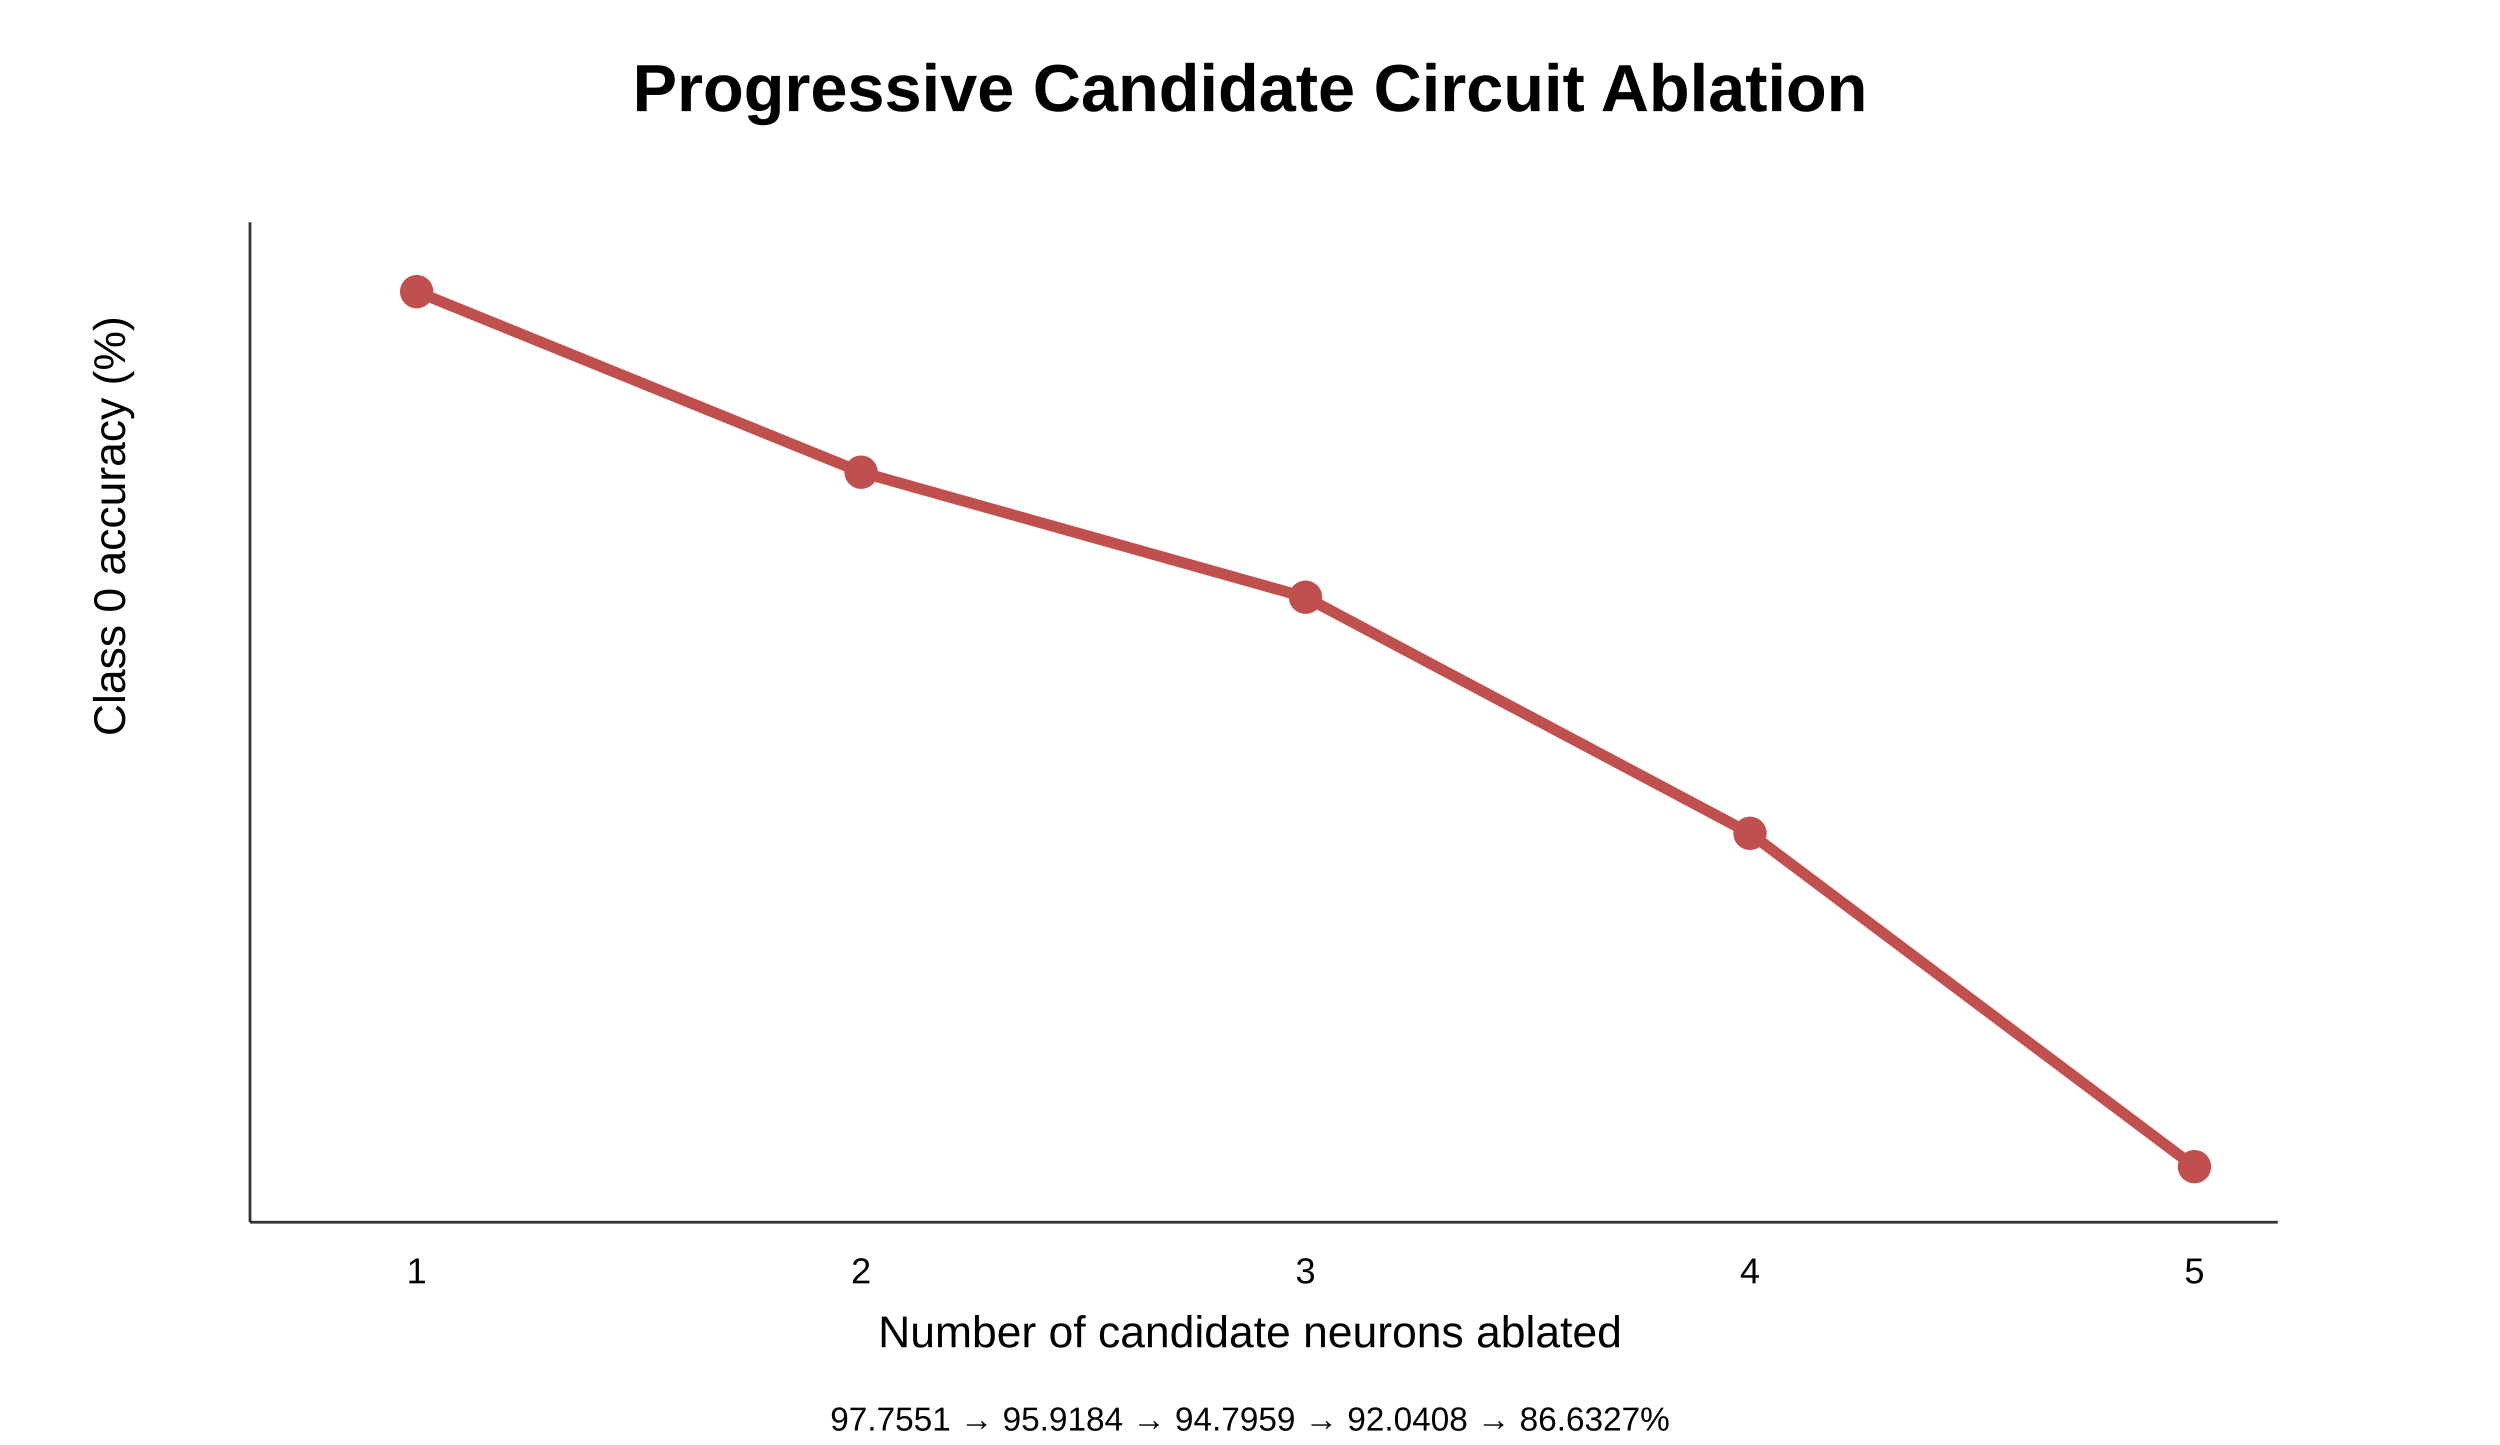
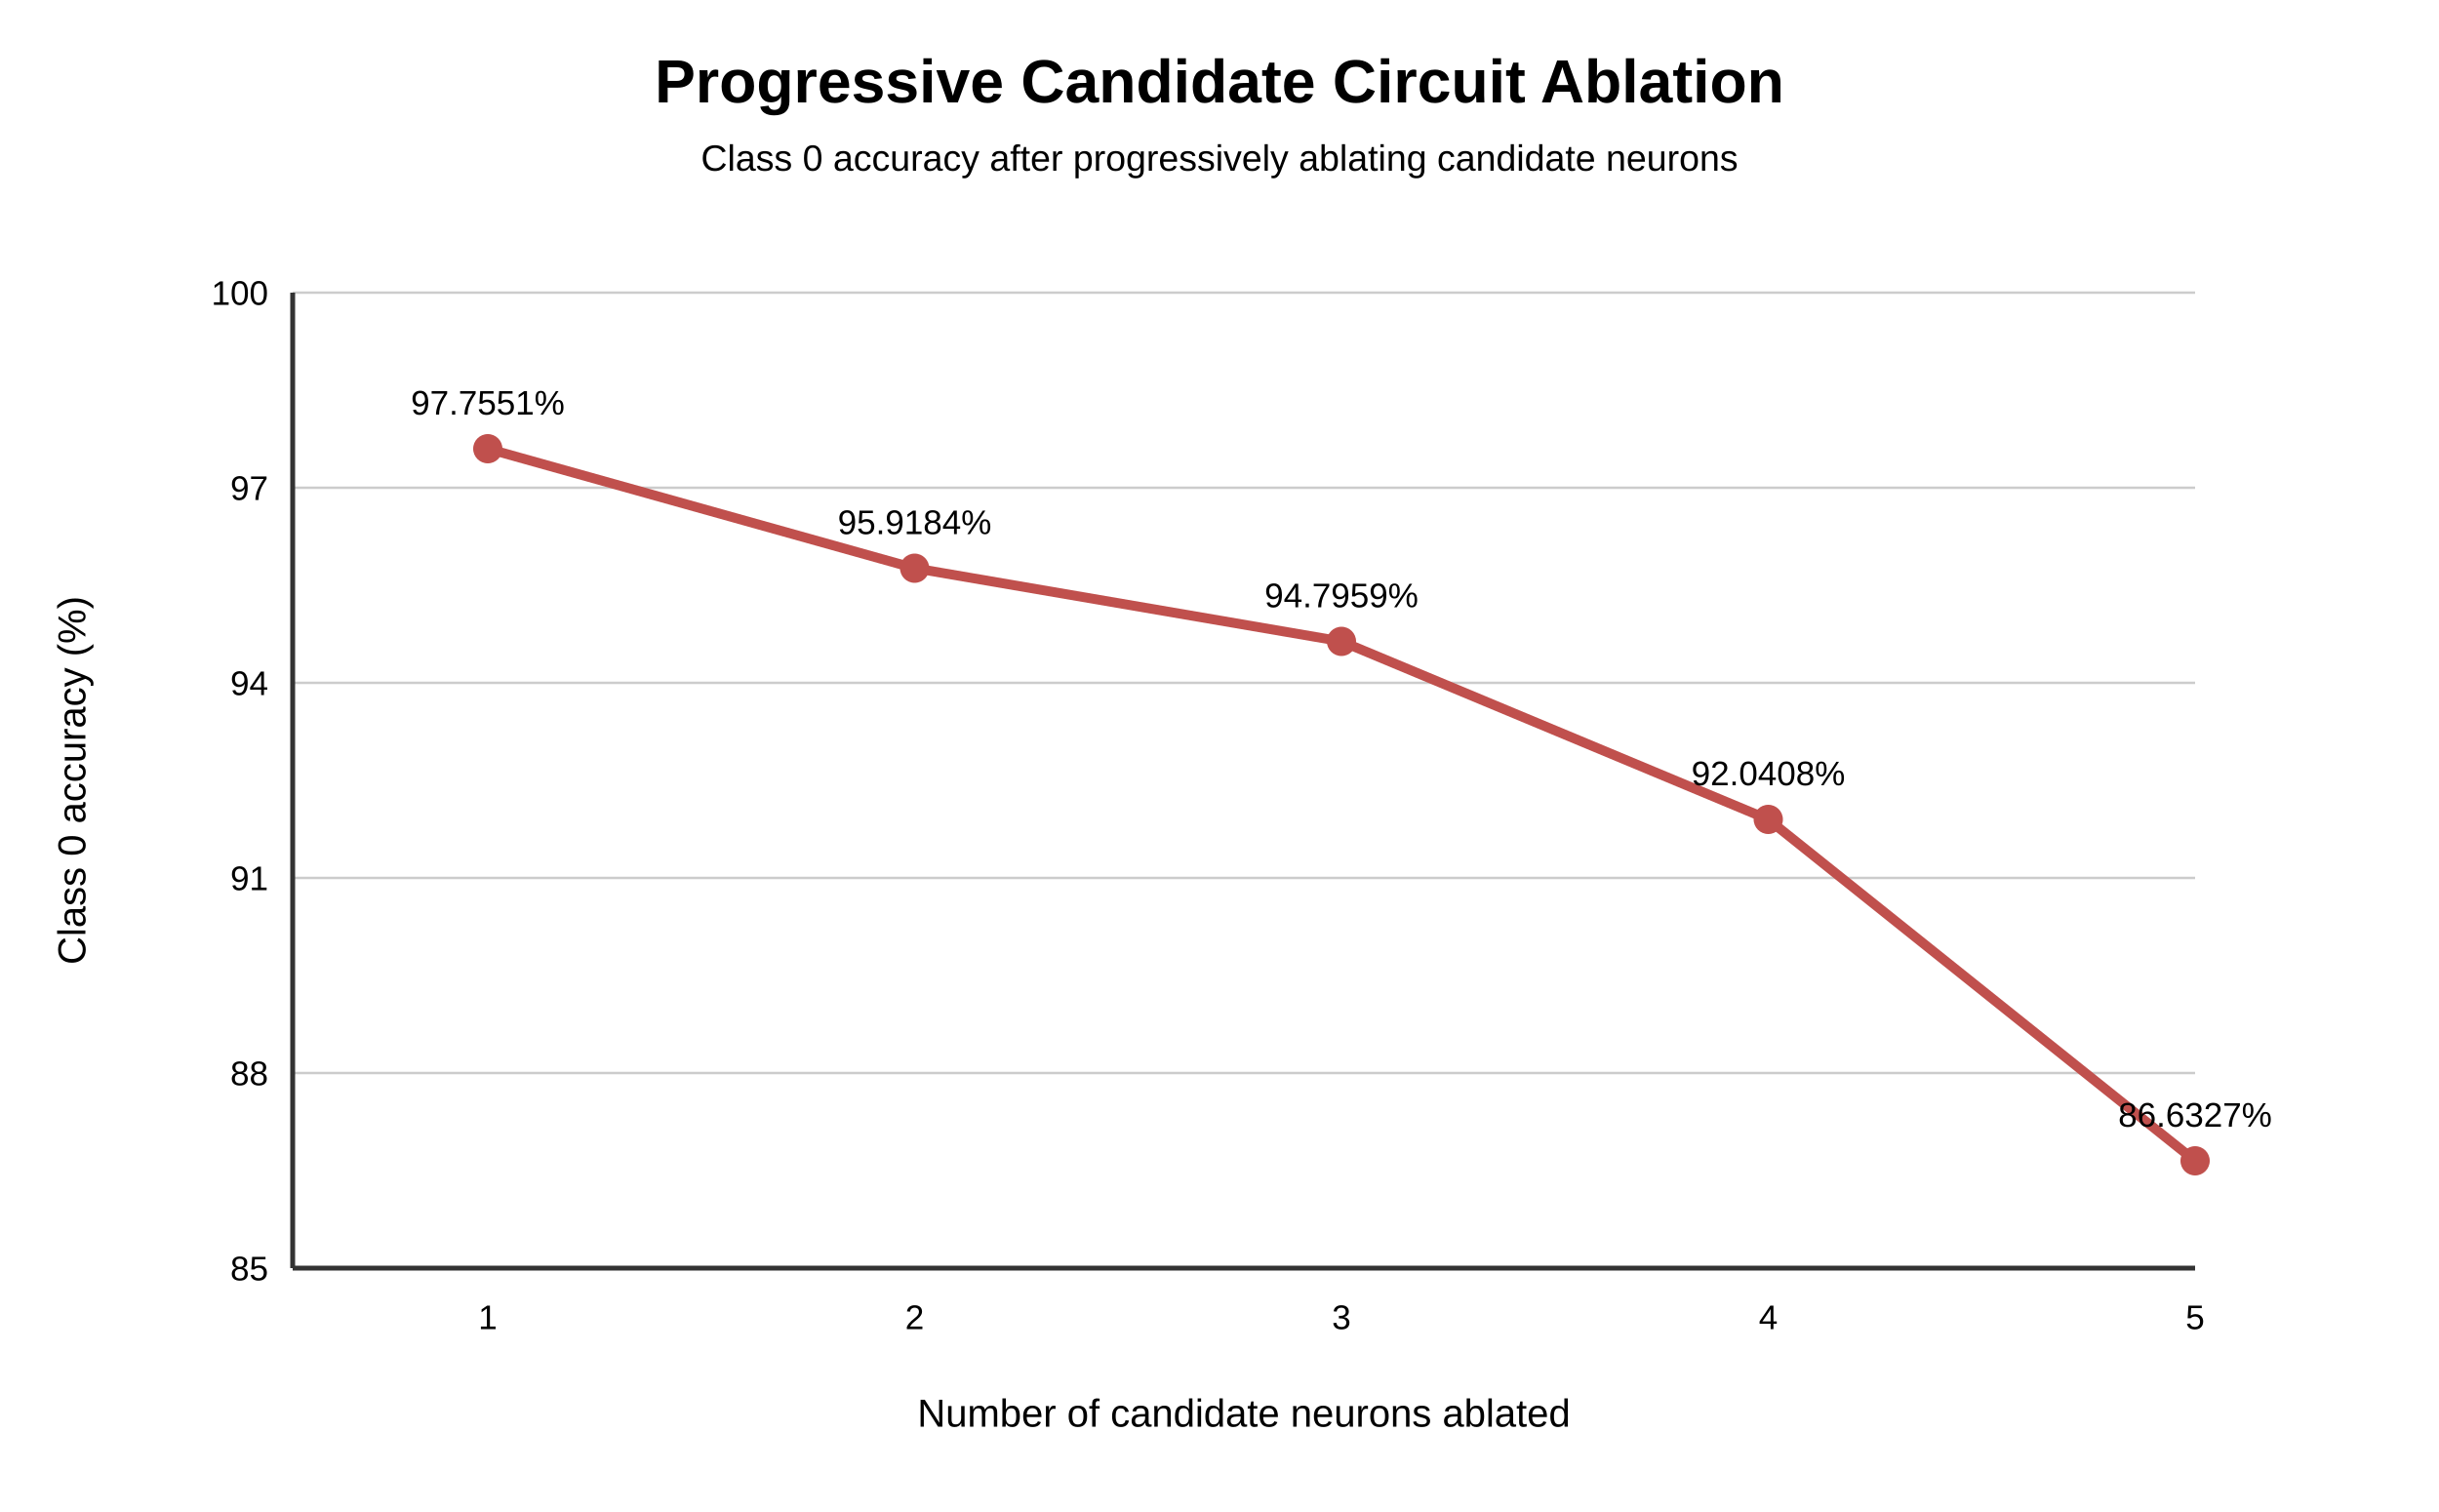
- <svg xmlns="http://www.w3.org/2000/svg" width="900" height="520" viewBox="0 0 900 520">
-   <rect width="100%" height="100%" fill="white" />
-   <text x="450" y="40" text-anchor="middle" font-family="Arial" font-size="24" font-weight="bold">Progressive Candidate Circuit Ablation</text>
-   <line x1="90" y1="440" x2="820" y2="440" stroke="#333" />
-   <line x1="90" y1="80" x2="90" y2="440" stroke="#333" />
-   <polyline points="150,105 310,170 470,215 630,300 790,420" fill="none" stroke="#c0504d" stroke-width="4" />
-   <circle cx="150" cy="105" r="6" fill="#c0504d" />
-   <circle cx="310" cy="170" r="6" fill="#c0504d" />
-   <circle cx="470" cy="215" r="6" fill="#c0504d" />
-   <circle cx="630" cy="300" r="6" fill="#c0504d" />
-   <circle cx="790" cy="420" r="6" fill="#c0504d" />
-   <text x="450" y="485" text-anchor="middle" font-family="Arial" font-size="16">Number of candidate neurons ablated</text>
-   <text x="45" y="265" transform="rotate(-90 45 265)" font-family="Arial" font-size="16">Class 0 accuracy (%)</text>
-   <text x="150" y="462" text-anchor="middle" font-family="Arial" font-size="13">1</text>
-   <text x="310" y="462" text-anchor="middle" font-family="Arial" font-size="13">2</text>
-   <text x="470" y="462" text-anchor="middle" font-family="Arial" font-size="13">3</text>
-   <text x="630" y="462" text-anchor="middle" font-family="Arial" font-size="13">4</text>
-   <text x="790" y="462" text-anchor="middle" font-family="Arial" font-size="13">5</text>
-   <text x="450" y="515" text-anchor="middle" font-family="Arial" font-size="12">97.7551 → 95.9184 → 94.7959 → 92.0408 → 86.6327%</text>
+ <svg xmlns="http://www.w3.org/2000/svg" width="1000" height="620" viewBox="0 0 1000 620">
+   <rect width="1000" height="620" fill="white" />
+   <text x="500" y="42" text-anchor="middle" font-family="Arial" font-size="25" font-weight="bold">Progressive Candidate Circuit Ablation</text>
+   <text x="500" y="70" text-anchor="middle" font-family="Arial" font-size="15">Class 0 accuracy after progressively ablating candidate neurons</text>
+   <g stroke="#cccccc" stroke-width="1">
+     <line x1="120" y1="520" x2="900" y2="520" />
+     <line x1="120" y1="440" x2="900" y2="440" />
+     <line x1="120" y1="360" x2="900" y2="360" />
+     <line x1="120" y1="280" x2="900" y2="280" />
+     <line x1="120" y1="200" x2="900" y2="200" />
+     <line x1="120" y1="120" x2="900" y2="120" />
+   </g>
+   <g font-family="Arial" font-size="14" text-anchor="end">
+     <text x="110" y="525">85</text>
+     <text x="110" y="445">88</text>
+     <text x="110" y="365">91</text>
+     <text x="110" y="285">94</text>
+     <text x="110" y="205">97</text>
+     <text x="110" y="125">100</text>
+   </g>
+   <line x1="120" y1="520" x2="900" y2="520" stroke="#333" stroke-width="2" />
+   <line x1="120" y1="120" x2="120" y2="520" stroke="#333" stroke-width="2" />
+   <polyline points="200,184 375,233 550,263 725,336 900,476" fill="none" stroke="#c0504d" stroke-width="4" />
+   <g fill="#c0504d">
+     <circle cx="200" cy="184" r="6" />
+     <circle cx="375" cy="233" r="6" />
+     <circle cx="550" cy="263" r="6" />
+     <circle cx="725" cy="336" r="6" />
+     <circle cx="900" cy="476" r="6" />
+   </g>
+   <g font-family="Arial" font-size="14" text-anchor="middle">
+     <text x="200" y="170">97.7551%</text>
+     <text x="375" y="219">95.9184%</text>
+     <text x="550" y="249">94.7959%</text>
+     <text x="725" y="322">92.0408%</text>
+     <text x="900" y="462">86.6327%</text>
+     <text x="200" y="545">1</text>
+     <text x="375" y="545">2</text>
+     <text x="550" y="545">3</text>
+     <text x="725" y="545">4</text>
+     <text x="900" y="545">5</text>
+   </g>
+   <text x="510" y="585" text-anchor="middle" font-family="Arial" font-size="16">Number of candidate neurons ablated</text>
+   <text x="35" y="320" transform="rotate(-90 35 320)" text-anchor="middle" font-family="Arial" font-size="16">Class 0 accuracy (%)</text>
</svg>
